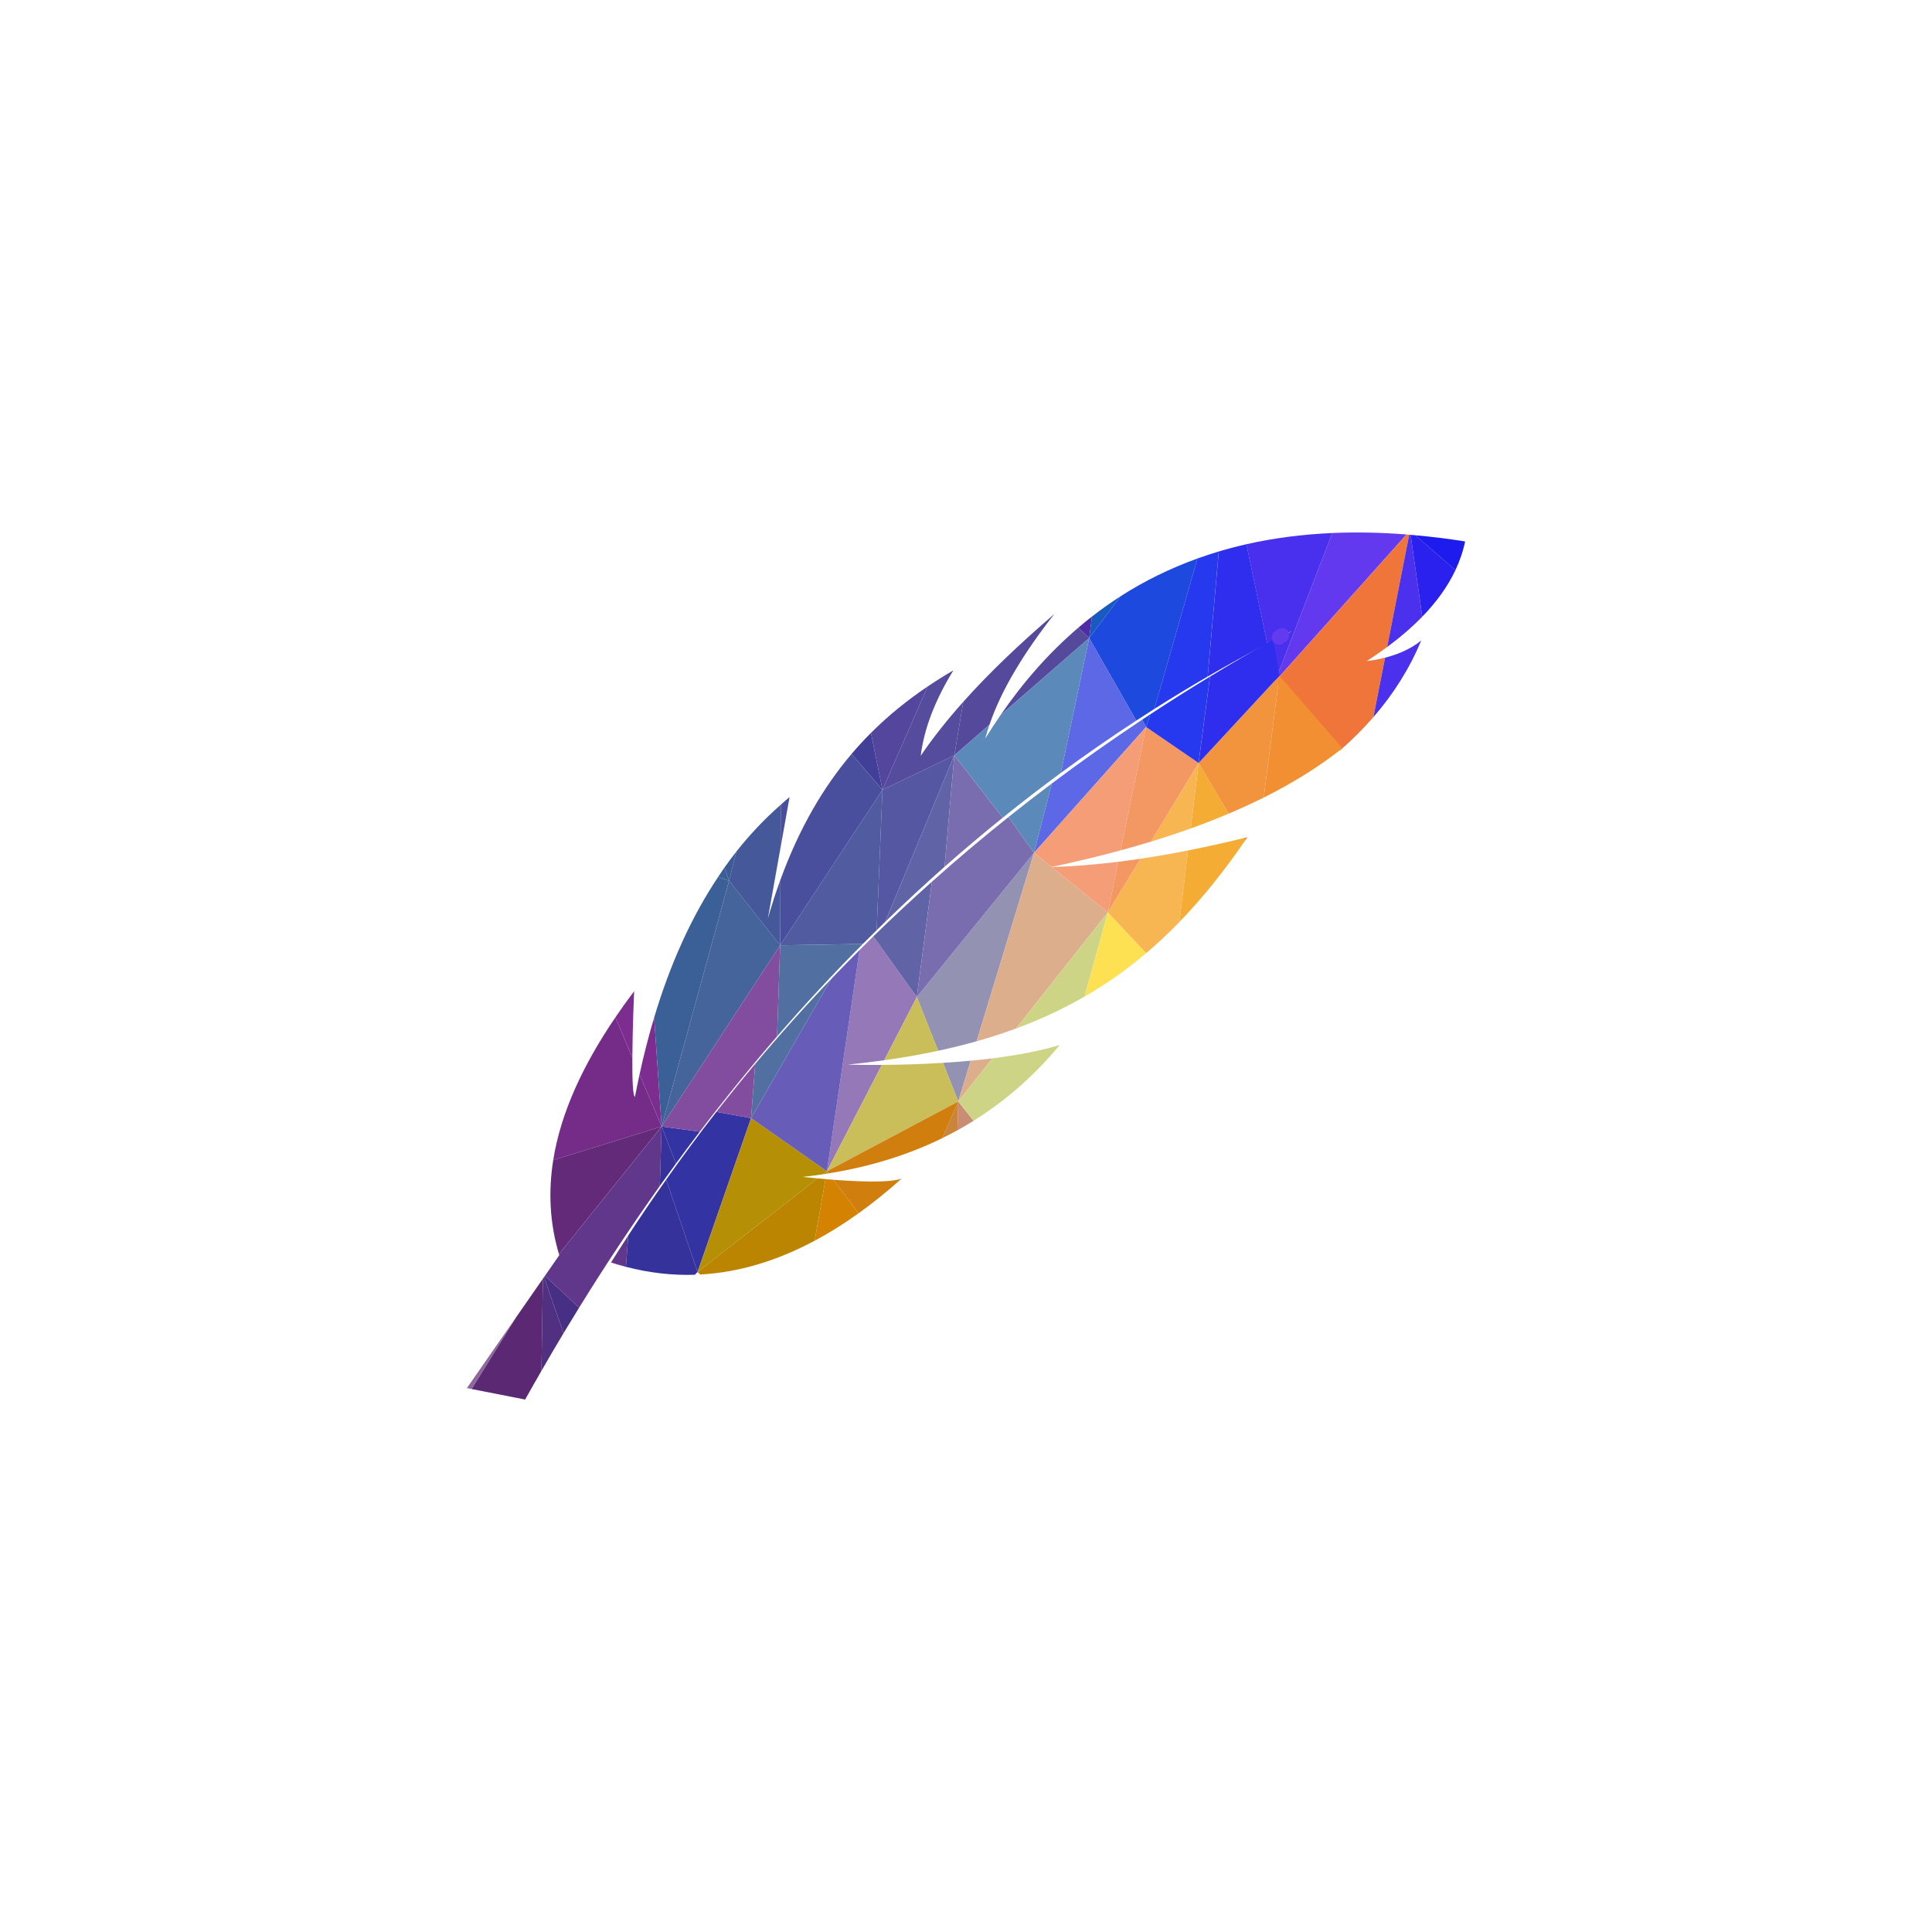
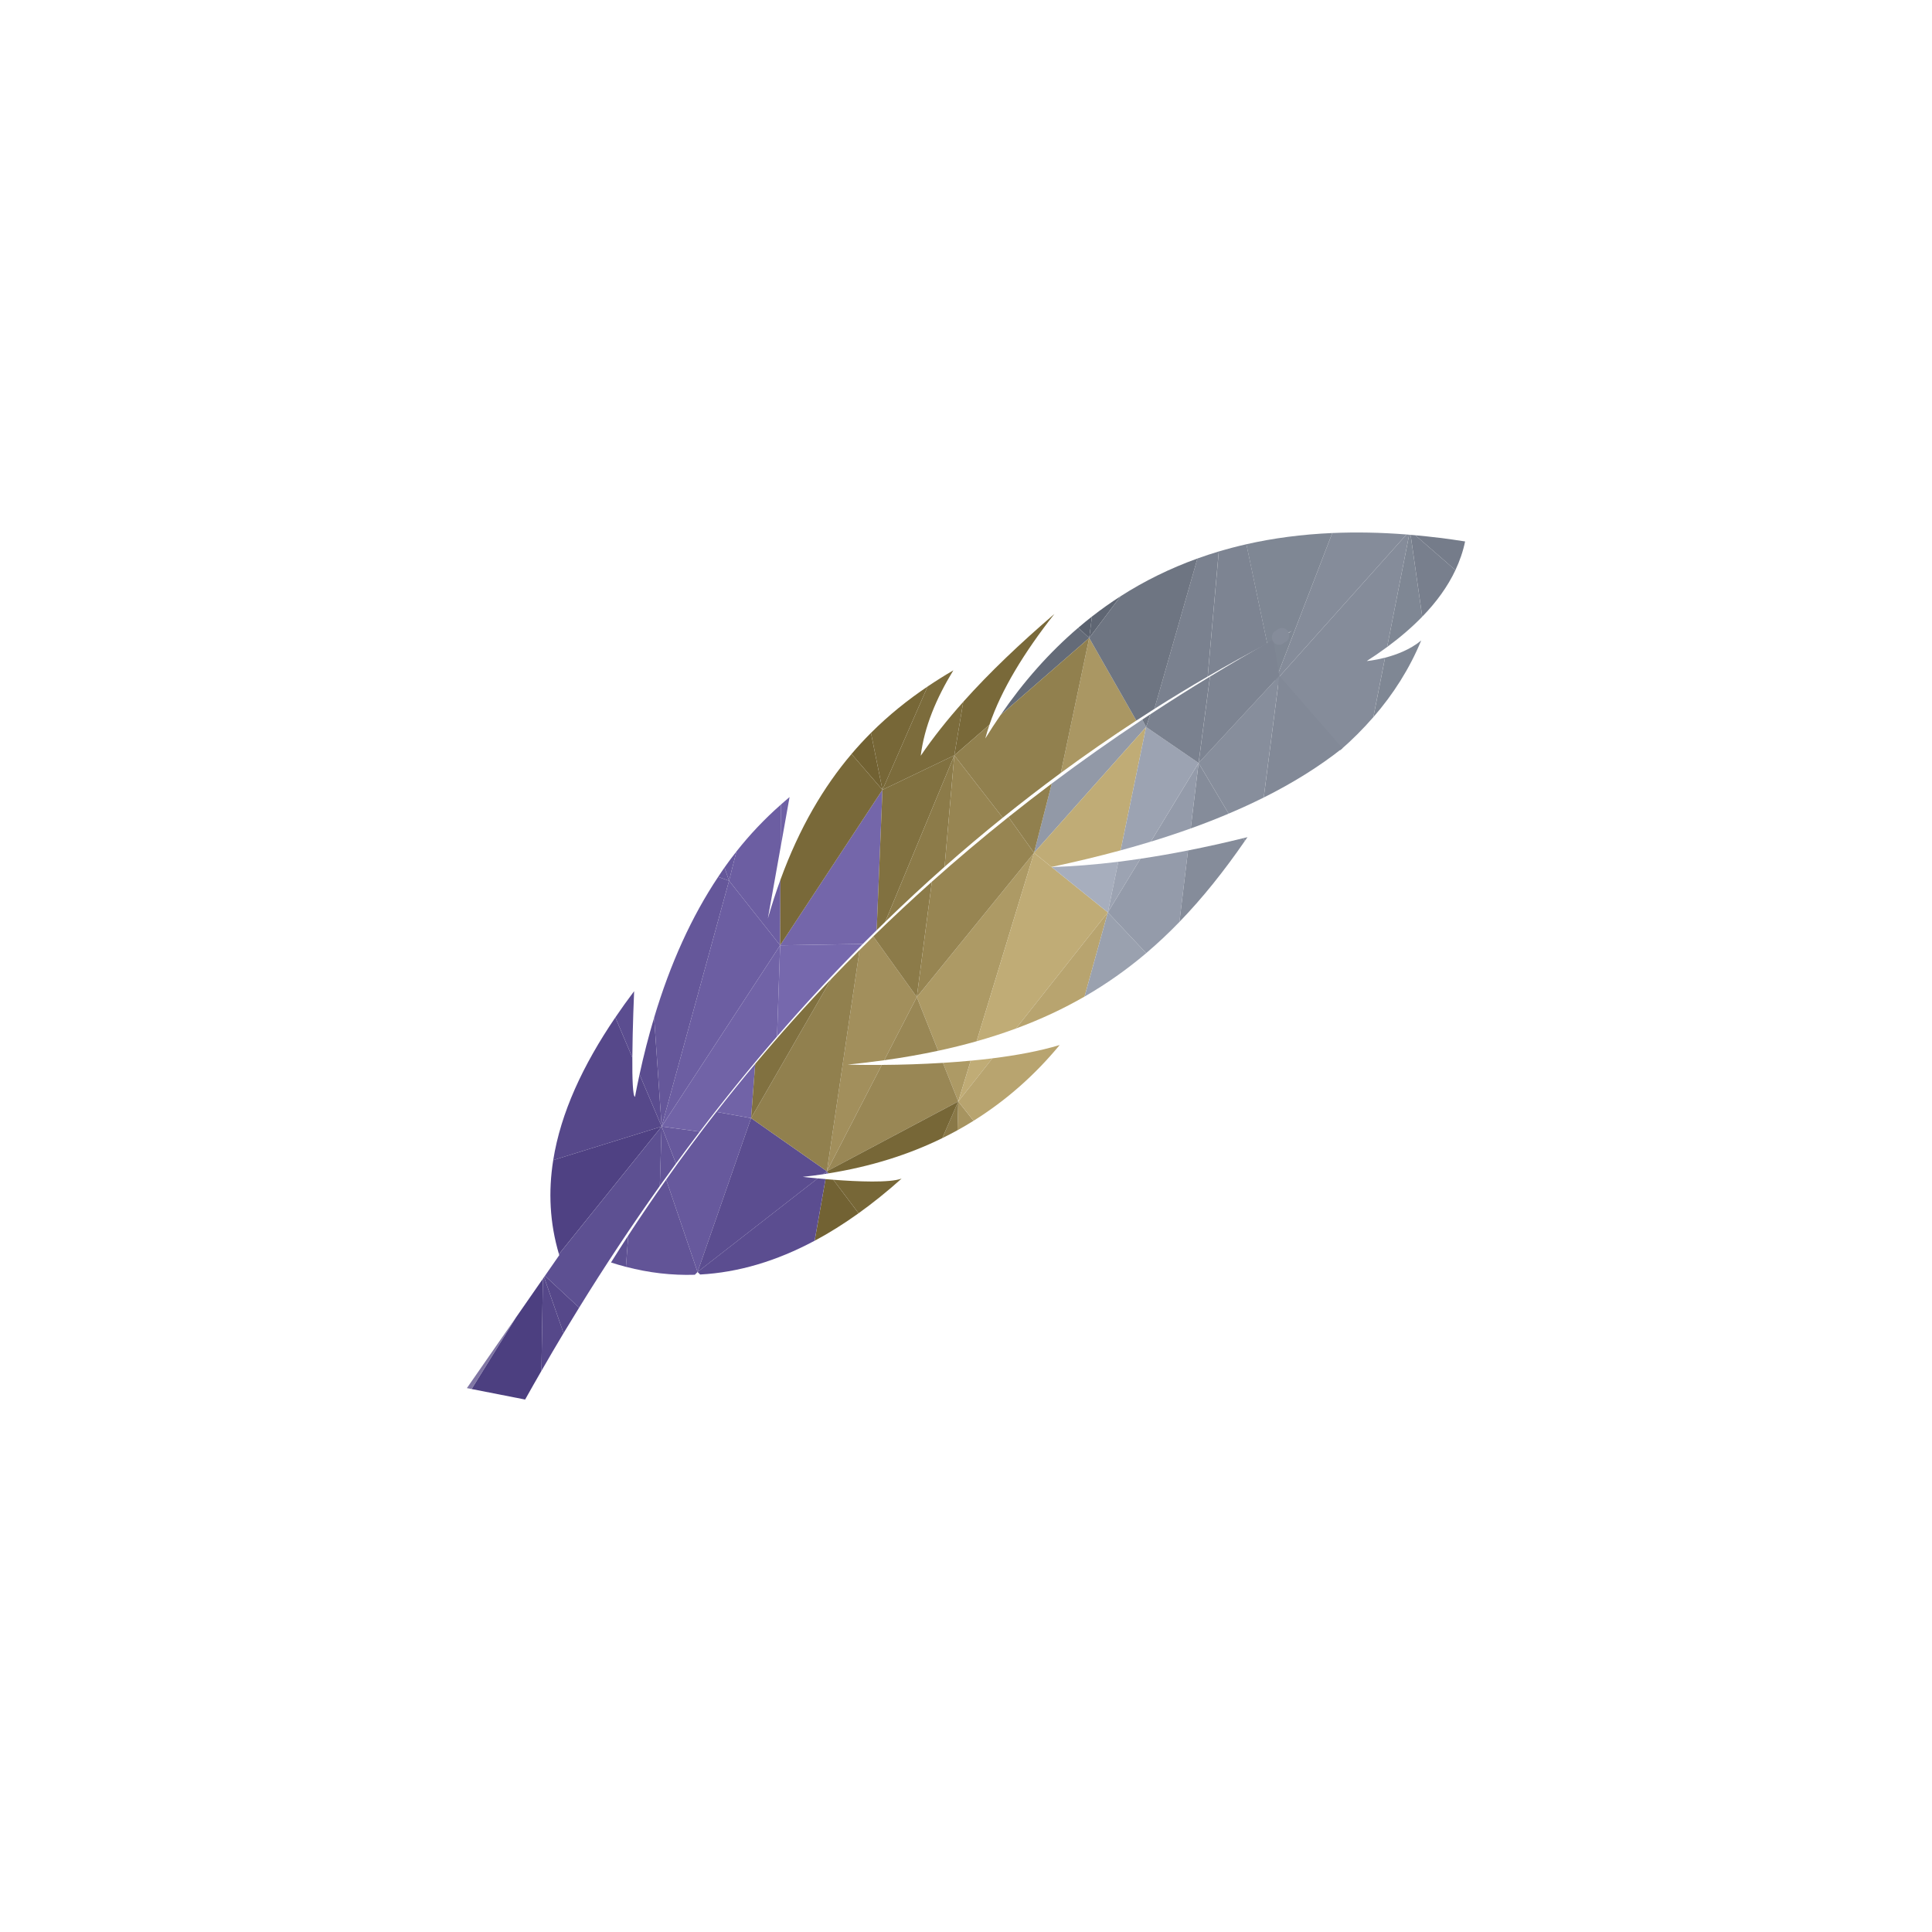
<svg xmlns="http://www.w3.org/2000/svg" width="1024" height="1024" viewBox="0 0 270.93 270.93">
  <defs>
    <clipPath id="a">
      <path d="M-800.65 122.71h1300v-800h-1300z" />
    </clipPath>
    <clipPath id="b">
      <path d="M-800.65 122.71h1300v-800h-1300z" />
    </clipPath>
    <clipPath id="c">
      <path d="M-805.62 158.72h1300v-800h-1300z" />
    </clipPath>
    <clipPath id="d">
      <path d="M-801.55 122.79h1300v-800h-1300z" />
    </clipPath>
    <clipPath id="e">
      <path d="M-802.03 122.83h1300v-800h-1300z" />
    </clipPath>
    <clipPath id="f">
      <path d="M-817.25 134.82h1300v-800h-1300z" />
    </clipPath>
    <clipPath id="g">
      <path d="M-736.84 128.48h1300v-800h-1300z" />
    </clipPath>
    <clipPath id="h">
      <path d="M-775.42 122.21h1300v-800h-1300z" />
    </clipPath>
    <clipPath id="i">
      <path d="M-729.6 130.87h1300v-800h-1300z" />
    </clipPath>
    <clipPath id="j">
      <path d="M-577.95 321h1300v-800h-1300z" />
    </clipPath>
    <clipPath id="k">
      <path d="M-745.71 226.85h1300v-800h-1300z" />
    </clipPath>
    <clipPath id="l">
      <path d="M-727.31 222.58h1300v-800h-1300z" />
    </clipPath>
    <clipPath id="m">
      <path d="M-746.62 225.54h1300v-800h-1300z" />
    </clipPath>
    <clipPath id="n">
      <path d="M-729.99 200.34h1300v-800h-1300z" />
    </clipPath>
    <clipPath id="o">
      <path d="M-752.12 212.08h1300v-800h-1300z" />
    </clipPath>
    <clipPath id="p">
      <path d="M-648.06 325.12h1300v-800h-1300z" />
    </clipPath>
    <clipPath id="q">
      <path d="M-757.42 170.72h1300v-800h-1300z" />
    </clipPath>
    <clipPath id="r">
      <path d="M-634.26 279.87h1300v-800h-1300z" />
    </clipPath>
    <clipPath id="s">
      <path d="M-652.56 301.49h1300v-800h-1300z" />
    </clipPath>
    <clipPath id="t">
      <path d="M-642.91 327.8h1300v-800h-1300z" />
    </clipPath>
    <clipPath id="u">
      <path d="M-659.93 300.69h1300v-800h-1300z" />
    </clipPath>
    <clipPath id="v">
      <path d="M-654.58 294.89h1300v-800h-1300z" />
    </clipPath>
    <clipPath id="w">
      <path d="M-667.95 290.56h1300v-800h-1300z" />
    </clipPath>
    <clipPath id="x">
      <path d="M-653.53 321.91h1300v-800h-1300z" />
    </clipPath>
    <clipPath id="y">
      <path d="M-691.25 279.7h1300v-800h-1300z" />
    </clipPath>
    <clipPath id="z">
      <path d="M-712.19 264.95h1300v-800h-1300z" />
    </clipPath>
    <clipPath id="A">
      <path d="M-713.75 227.07h1300v-800h-1300z" />
    </clipPath>
    <clipPath id="B">
      <path d="M-619.47 259.27h1300v-800h-1300z" />
    </clipPath>
    <clipPath id="C">
      <path d="M-623.18 301.34h1300v-800h-1300z" />
    </clipPath>
    <clipPath id="D">
      <path d="M-648.34 315.35h1300v-800h-1300z" />
    </clipPath>
    <clipPath id="E">
      <path d="M-603.57 339.89h1300v-800h-1300z" />
    </clipPath>
    <clipPath id="F">
      <path d="M-614.46 353.33h1300v-800h-1300z" />
    </clipPath>
    <clipPath id="G">
      <path d="M-629.08 341.55h1300v-800h-1300z" />
    </clipPath>
    <clipPath id="H">
      <path d="M-603.71 339.05h1300v-800h-1300z" />
    </clipPath>
    <clipPath id="I">
      <path d="M-602.4 340.08h1300v-800h-1300z" />
    </clipPath>
    <clipPath id="J">
      <path d="M-560.65 374.15h1300v-800h-1300z" />
    </clipPath>
    <clipPath id="K">
      <path d="M-577.95 321h1300v-800h-1300z" />
    </clipPath>
    <clipPath id="L">
      <path d="M-603.71 339.05h1300v-800h-1300z" />
    </clipPath>
    <clipPath id="M">
      <path d="M-530.36 370.04h1300v-800h-1300z" />
    </clipPath>
    <clipPath id="N">
      <path d="M-549.1 341.9h1300v-800h-1300z" />
    </clipPath>
    <clipPath id="O">
      <path d="M-579.36 302.58h1300v-800h-1300z" />
    </clipPath>
    <clipPath id="P">
      <path d="M-605.21 273.69h1300v-800h-1300z" />
    </clipPath>
    <clipPath id="Q">
      <path d="M-712.16 188.12h1300v-800h-1300z" />
    </clipPath>
    <clipPath id="R">
      <path d="M-674.08 230.88h1300v-800h-1300z" />
    </clipPath>
    <clipPath id="S">
      <path d="M-702.71 233.91h1300v-800h-1300z" />
    </clipPath>
    <clipPath id="T">
      <path d="M-713.6 183.79h1300v-800h-1300z" />
    </clipPath>
    <clipPath id="U">
      <path d="M-710.23 232.88h1300v-800h-1300z" />
    </clipPath>
    <clipPath id="V">
      <path d="M-712.16 188.12h1300v-800h-1300z" />
    </clipPath>
    <clipPath id="W">
      <path d="M-729.99 200.34h1300v-800h-1300z" />
    </clipPath>
    <clipPath id="X">
      <path d="M-639.38 240.69h1300v-800h-1300z" />
    </clipPath>
    <clipPath id="Y">
      <path d="M-674.08 230.88h1300v-800h-1300z" />
    </clipPath>
    <clipPath id="Z">
      <path d="M-680.11 207.32h1300v-800h-1300z" />
    </clipPath>
    <clipPath id="aa">
      <path d="M-693.76 150.59h1300v-800h-1300z" />
    </clipPath>
    <clipPath id="ab">
      <path d="M-552.43 336.44h1300v-800h-1300z" />
    </clipPath>
    <clipPath id="ac">
      <path d="M-498.09 388.71h1300v-800h-1300z" />
    </clipPath>
    <clipPath id="ad">
      <path d="M-507.22 375.57h1300v-800h-1300z" />
    </clipPath>
    <clipPath id="ae">
      <path d="M0 .06h1733.29V1066.7H0z" />
    </clipPath>
    <clipPath id="af">
      <path d="M0 24.03h16.684V-.308H0z" />
    </clipPath>
    <clipPath id="ag">
      <path d="M-540.05 306.16h1300v-800h-1300z" />
    </clipPath>
    <clipPath id="ah">
      <path d="M-510.73 335.28h1300v-800h-1300z" />
    </clipPath>
    <clipPath id="ai">
      <path d="M-703.46 143.71h1300v-800h-1300z" />
    </clipPath>
    <clipPath id="aj">
      <path d="M-637.92 174.36h1300v-800h-1300z" />
    </clipPath>
    <clipPath id="ak">
      <path d="M-545.01 286.84h1300v-800h-1300z" />
    </clipPath>
    <clipPath id="al">
      <path d="M-538.22 277.88h1300v-800h-1300z" />
    </clipPath>
    <clipPath id="am">
      <path d="M-568.91 235.85h1300v-800h-1300z" />
    </clipPath>
    <clipPath id="an">
      <path d="M-570.46 240.35h1300v-800h-1300z" />
    </clipPath>
    <clipPath id="ao">
      <path d="M-572.96 230.42h1300v-800h-1300z" />
    </clipPath>
    <clipPath id="ap">
      <path d="M-618.67 190.12h1300v-800h-1300z" />
    </clipPath>
    <clipPath id="aq">
      <path d="M-507.61 375.01h1300v-800h-1300z" />
    </clipPath>
    <clipPath id="ar">
      <path d="M-512.67 367.21h1300v-800h-1300z" />
    </clipPath>
    <clipPath id="as">
      <path d="M-546.94 344.03h1300v-800h-1300z" />
    </clipPath>
    <clipPath id="at">
      <path d="M-587.82 262.29h1300v-800h-1300z" />
    </clipPath>
    <clipPath id="au">
      <path d="M-547.56 323.85h1300v-800h-1300z" />
    </clipPath>
    <clipPath id="av">
      <path d="M-547.56 323.85h1300v-800h-1300z" />
    </clipPath>
    <clipPath id="aw">
      <path d="M-587.82 262.29h1300v-800h-1300z" />
    </clipPath>
    <clipPath id="ax">
      <path d="M-622.59 209.46h1300v-800h-1300z" />
    </clipPath>
    <clipPath id="ay">
      <path d="M-591.02 211.92h1300v-800h-1300z" />
    </clipPath>
    <clipPath id="az">
      <path d="M-586.77 293.25h1300v-800h-1300z" />
    </clipPath>
    <clipPath id="aA">
      <path d="M-683.19 203.71h1300v-800h-1300z" />
    </clipPath>
    <clipPath id="aB">
      <path d="M-703.46 143.71h1300v-800h-1300z" />
    </clipPath>
    <clipPath id="aC">
      <path d="M-622.59 209.46h1300v-800h-1300z" />
    </clipPath>
    <clipPath id="aD">
      <path d="M-623.51 254.32h1300v-800h-1300z" />
    </clipPath>
    <clipPath id="aE">
      <path d="M-647 197.74H653v-800H-647z" />
    </clipPath>
    <clipPath id="aF">
      <path d="M-643.69 235.6h1300v-800h-1300z" />
    </clipPath>
    <clipPath id="aG">
      <path d="M-658.94 187.36h1300v-800h-1300z" />
    </clipPath>
    <clipPath id="aH">
      <path d="M-689.11 154.39h1300v-800h-1300z" />
    </clipPath>
    <clipPath id="aI">
      <path d="M-662.69 184.09h1300v-800h-1300z" />
    </clipPath>
    <clipPath id="aJ">
      <path d="M-758.33 159.5h1300v-800h-1300z" />
    </clipPath>
    <clipPath id="aK">
      <path d="M-757.33 160.17h1300v-800h-1300z" />
    </clipPath>
  </defs>
-   <path fill="#6239ef" d="M0 0c-8.76.689-17.162.842-25.227.491l-19.406-50.386z" clip-path="url(#a)" transform="matrix(.41275 0 0 -.41275 197.24 74.951)" />
-   <path fill="#f0753a" d="m0 0-44.633-49.895 22.13-23.387a113 113 0 0 1 11.227 11.215l3.969 20.203c-3.555-.919-6.205-1.137-6.205-1.137a133 133 0 0 1 6.918 4.769L.9-.079C.601-.055.298-.023 0 0" clip-path="url(#b)" transform="matrix(.41275 0 0 -.41275 197.24 74.951)" />
-   <path fill="#4b30ee" d="M0 0c-3.755-3.128-8.525-4.88-12.283-5.851l-3.968-20.203C-9.44-18.209-3.954-9.566 0 0" clip-path="url(#c)" transform="matrix(.41275 0 0 -.41275 199.3 89.815)" />
-   <path fill="#4b30ee" d="m0 0-7.494-38.152c4.485 3.307 8.467 6.737 11.925 10.295L.477-.042z" clip-path="url(#d)" transform="matrix(.41275 0 0 -.41275 197.614 74.984)" />
-   <path fill="#2a21ee" d="m0 0 3.954-27.815c4.863 5.003 8.662 10.267 11.272 15.82L1.606-.142Q.801-.068 0 0" clip-path="url(#e)" transform="matrix(.41275 0 0 -.41275 197.813 75)" />
-   <path fill="#1d1bed" d="M0 0c1.483 3.156 2.605 6.4 3.294 9.75-5.782.917-11.408 1.6-16.914 2.103z" clip-path="url(#f)" transform="matrix(.41275 0 0 -.41275 204.096 79.952)" />
-   <path fill="#2f2dee" d="m0 0-3.764-42.488a550 550 0 0 0 20.243 11.183L9.388 2.453A144 144 0 0 1 0 0" clip-path="url(#g)" transform="matrix(.41275 0 0 -.41275 170.915 77.333)" />
-   <path fill="#4830ee" d="M0 0c-10.279-.447-20.001-1.729-29.189-3.81l7.091-33.758a558 558 0 0 0 8.452 4.367 739 739 0 0 1-8.3-5.093l2.54-12.092z" clip-path="url(#h)" transform="matrix(.41275 0 0 -.41275 186.827 74.748)" />
-   <path fill="#2739ee" d="m0 0-14.627-51.093A550 550 0 0 0 3.477-40.097L7.241 2.39A137 137 0 0 1 0 0" clip-path="url(#i)" transform="matrix(.41275 0 0 -.41275 167.92 78.32)" />
-   <path fill="#3333a4" d="m0 0-11.779 2.12a603 603 0 0 1-17.067-23.019l10.663-31.385z" clip-path="url(#j)" transform="matrix(.41275 0 0 -.41275 105.325 156.797)" />
-   <path fill="#f5ac35" d="m0 0-.565.952a412 412 0 0 0-18.736-4.165l-2.923-24.282C-14.373-19.388-7.07-10.24 0 0" clip-path="url(#k)" transform="matrix(.41275 0 0 -.41275 174.565 117.936)" />
-   <path fill="#f5ac35" d="M0 0a247 247 0 0 1 12.886 5.029L2.677 22.237z" clip-path="url(#l)" transform="matrix(.41275 0 0 -.41275 166.976 116.175)" />
-   <path fill="#f2933d" d="M0 0c-.497-.124-.977-.229-1.472-.351l.565-.953C-.605-.867-.301-.441 0 0" clip-path="url(#m)" transform="matrix(.41275 0 0 -.41275 174.94 117.398)" />
-   <path fill="#f2933d" d="m0 0 10.209-17.209a208 208 0 0 1 11.926 5.478l5.3 41.356z" clip-path="url(#n)" transform="matrix(.41275 0 0 -.41275 168.08 106.996)" />
-   <path fill="#f28f32" d="M0 0c9.883 4.943 18.842 10.497 26.733 16.757L5.3 41.355z" clip-path="url(#o)" transform="matrix(.41275 0 0 -.41275 177.221 111.838)" />
-   <path fill="#c98c74" d="M0 0a118 118 0 0 1 5.469 3.213L.276 9.773z" clip-path="url(#p)" transform="matrix(.41275 0 0 -.41275 134.266 158.498)" />
-   <path fill="#2f2dee" d="m0 0-2.058 12.321A709 709 0 0 1-23.567-.27l-3.868-29.355z" clip-path="url(#q)" transform="matrix(.41275 0 0 -.41275 179.41 94.769)" />
-   <path fill="#9492b2" d="m0 0 7.244-18.253c4.524.968 8.872 2.05 13.073 3.235l19.505 64.01z" clip-path="url(#r)" transform="matrix(.41275 0 0 -.41275 128.568 139.82)" />
-   <path fill="#9492b2" d="M0 0c-3.192-.3-6.354-.542-9.431-.733l5.209-13.124z" clip-path="url(#s)" transform="matrix(.41275 0 0 -.41275 136.123 148.744)" />
-   <path fill="#c9853c" d="M0 0q2.624 1.285 5.152 2.68l.276 9.773z" clip-path="url(#t)" transform="matrix(.41275 0 0 -.41275 132.139 159.604)" />
-   <path fill="#ddae8c" d="M0 0a244 244 0 0 0-7.371-.799l-4.222-13.857z" clip-path="url(#u)" transform="matrix(.41275 0 0 -.41275 139.165 148.415)" />
-   <path fill="#ddae8c" d="M0 0a180 180 0 0 1 13.376 4.33l31.205 39.451-19.087 15.398c-.093-.003-.189-.011-.282-.013q.117.025.235.051l-5.942 4.793z" clip-path="url(#v)" transform="matrix(.41275 0 0 -.41275 136.953 146.018)" />
-   <path fill="#ced486" d="M0 0c8.376 3.09 16.099 6.701 23.294 10.852l7.911 28.599z" clip-path="url(#w)" transform="matrix(.41275 0 0 -.41275 142.475 144.23)" />
-   <path fill="#ced486" d="M0 0c11.167 6.97 20.88 15.6 29.266 25.744-6.814-2.07-14.772-3.517-22.865-4.527L-5.192 6.561z" clip-path="url(#x)" transform="matrix(.41275 0 0 -.41275 136.523 157.172)" />
-   <path fill="#fde152" d="M0 0a142 142 0 0 1 20.947 14.756L7.911 28.599z" clip-path="url(#y)" transform="matrix(.41275 0 0 -.41275 152.09 139.752)" />
-   <path fill="#f7b651" d="M0 0a158 158 0 0 1 11.295 10.605l2.923 24.281a345 345 0 0 0-16.184-2.818l-11.07-18.225z" clip-path="url(#z)" transform="matrix(.41275 0 0 -.41275 160.735 133.66)" />
-   <path fill="#f7b651" d="M0 0a296 296 0 0 1 13.557 4.49l2.677 22.237z" clip-path="url(#A)" transform="matrix(.41275 0 0 -.41275 161.38 118.028)" />
-   <path fill="#9578b8" d="M0 0c-1.565-1.53-3.113-3.083-4.663-4.633l-11.094-75.153L2.887-43.661c-7.075-.048-11.634.108-11.634.108q6.414.639 12.454 1.482l11.08 21.469z" clip-path="url(#B)" transform="matrix(.41275 0 0 -.41275 122.464 131.316)" />
-   <path fill="#cabe5a" d="M0 0c6.408.894 12.5 1.97 18.324 3.216L11.08 21.469z" clip-path="url(#C)" transform="matrix(.41275 0 0 -.41275 123.994 148.681)" />
-   <path fill="#cabe5a" d="m0 0-5.208 13.124a381 381 0 0 0-20.774-.701l-18.644-36.125z" clip-path="url(#D)" transform="matrix(.41275 0 0 -.41275 134.38 154.464)" />
-   <path fill="#d38301" d="M0 0c.232.036.455.081.686.118L.147.834z" clip-path="url(#E)" transform="matrix(.41275 0 0 -.41275 115.9 164.592)" />
-   <path fill="#d38301" d="m0 0-8.576 11.39c-.917.071-1.804.143-2.645.216l-3.698-20.945Q-7.464-5.353 0 0" clip-path="url(#F)" transform="matrix(.41275 0 0 -.41275 120.398 170.141)" />
-   <path fill="#d07e0e" d="M0 0c-4.08-1.484-14.923-1.023-23.196-.388l8.575-11.39C-9.75-8.284-4.876-4.365 0 0" clip-path="url(#G)" transform="matrix(.41275 0 0 -.41275 126.433 165.28)" />
-   <path fill="#d07e0e" d="m0 0 .539-.716c14.367 2.298 27.199 6.348 38.658 11.965l5.429 12.453z" clip-path="url(#H)" transform="matrix(.41275 0 0 -.41275 115.961 164.248)" />
-   <path fill="#bc8501" d="M0 0c.394.058.777.13 1.169.191l.147.834z" clip-path="url(#I)" transform="matrix(.41275 0 0 -.41275 115.417 164.67)" />
-   <path fill="#bc8501" d="M0 0c12.946.697 25.911 4.533 38.895 11.477l3.698 20.945c-.947.081-1.835.162-2.652.239L-.886.861z" clip-path="url(#J)" transform="matrix(.41275 0 0 -.41275 98.185 178.728)" />
-   <path fill="#b59006" d="m0 0-18.183-52.284 40.827 31.801c-3.069.29-5.093.527-5.093.527 2.34.249 4.638.546 6.901.881l1.316 1.025z" clip-path="url(#K)" transform="matrix(.41275 0 0 -.41275 105.325 156.797)" />
-   <path fill="#675cb7" d="m0 0 11.094 75.154a596 596 0 0 1-9.601-9.796L-25.768 18.05z" clip-path="url(#L)" transform="matrix(.41275 0 0 -.41275 115.961 164.248)" />
-   <path fill="#61378b" d="M0 0a90 90 0 0 1 5.075-1.478l.783 10.645A617 617 0 0 1 0 0" clip-path="url(#M)" transform="matrix(.41275 0 0 -.41275 85.683 177.043)" />
-   <path fill="#36329b" d="M0 0a611 611 0 0 1-12.883-18.976l-.784-10.645q11.692-3.064 23.405-2.698l.925.934z" clip-path="url(#N)" transform="matrix(.41275 0 0 -.41275 93.419 165.424)" />
-   <path fill="#824c9f" d="M0 0a598 598 0 0 1-13.19-16.306l11.779-2.12z" clip-path="url(#O)" transform="matrix(.41275 0 0 -.41275 105.907 149.192)" />
-   <path fill="#526fa1" d="M0 0a594 594 0 0 1-25.85-28.882l-1.411-18.426z" clip-path="url(#P)" transform="matrix(.41275 0 0 -.41275 116.577 137.271)" />
-   <path fill="#5d68e6" d="m0 0-1.301 2.513a652 652 0 0 1-30.746-21.71l-6.029-23.558z" clip-path="url(#Q)" transform="matrix(.41275 0 0 -.41275 160.72 101.95)" />
-   <path fill="#f49d77" d="m0 0 5.942-4.794c8.087 1.712 15.922 3.59 23.485 5.647l8.649 41.902z" clip-path="url(#R)" transform="matrix(.41275 0 0 -.41275 145.004 119.597)" />
-   <path fill="#f49d77" d="M0 0q-11.828-1.452-22.636-1.798l19.087-15.397z" clip-path="url(#S)" transform="matrix(.41275 0 0 -.41275 156.82 120.85)" />
-   <path fill="#1e49de" d="M0 0a653 653 0 0 1-2.747-1.819l1.3-2.513z" clip-path="url(#T)" transform="matrix(.41275 0 0 -.41275 161.317 100.162)" />
-   <path fill="#f39863" d="M0 0a304 304 0 0 0-7.521-1.03l-3.549-17.195z" clip-path="url(#U)" transform="matrix(.41275 0 0 -.41275 159.924 120.424)" />
-   <path fill="#f39863" d="m0 0-8.648-41.902c3.474.944 6.892 1.927 10.246 2.951l16.234 26.727z" clip-path="url(#V)" transform="matrix(.41275 0 0 -.41275 160.72 101.95)" />
-   <path fill="#2739ee" d="m0 0 3.868 29.355a682 682 0 0 1-20.253-12.799l-1.447-4.332z" clip-path="url(#W)" transform="matrix(.41275 0 0 -.41275 168.08 106.996)" />
-   <path fill="#6064a7" d="M0 0a604 604 0 0 1-19.908-18.576l14.787-20.602z" clip-path="url(#X)" transform="matrix(.41275 0 0 -.41275 130.68 123.648)" />
-   <path fill="#796db0" d="m0 0-8.67 12.169A616 616 0 0 1-34.701-9.814l-5.121-39.178z" clip-path="url(#Y)" transform="matrix(.41275 0 0 -.41275 145.004 119.597)" />
-   <path fill="#5b89ba" d="M0 0a630 630 0 0 1-14.698-11.389l8.67-12.169z" clip-path="url(#Z)" transform="matrix(.41275 0 0 -.41275 147.493 109.874)" />
-   <path fill="#4f2ca3" d="M0 0a134 134 0 0 1-4.65-3.802l3.718-3.481z" clip-path="url(#aa)" transform="matrix(.41275 0 0 -.41275 153.126 86.46)" />
-   <path fill="#3333a4" d="M0 0a695 695 0 0 0 8.09 10.837l-12.954 1.755z" clip-path="url(#ab)" transform="matrix(.41275 0 0 -.41275 94.792 163.168)" />
-   <path fill="#5b2973" d="m0 0-15.094-24.338L3.09-27.91c1.83 3.279 3.68 6.519 5.537 9.747l.496 31.3z" clip-path="url(#ac)" transform="matrix(.41275 0 0 -.41275 72.366 184.742)" />
-   <path fill="#512f81" d="m0 0-.496-31.301c2.484 4.317 4.986 8.6 7.52 12.823L.391.564z" clip-path="url(#ad)" transform="matrix(.41275 0 0 -.41275 76.13 179.324)" />
+   <path fill="#858c9a" d="M0 0c-8.76.689-17.162.842-25.227.491l-19.406-50.386z" clip-path="url(#a)" transform="matrix(.41275 0 0 -.41275 197.24 74.951)" />
+   <path fill="#858c9a" d="m0 0-44.633-49.895 22.13-23.387a113 113 0 0 1 11.227 11.215l3.969 20.203c-3.555-.919-6.205-1.137-6.205-1.137a133 133 0 0 1 6.918 4.769L.9-.079C.601-.055.298-.023 0 0" clip-path="url(#b)" transform="matrix(.41275 0 0 -.41275 197.24 74.951)" />
+   <path fill="#7f8794" d="M0 0c-3.755-3.128-8.525-4.88-12.283-5.851l-3.968-20.203C-9.44-18.209-3.954-9.566 0 0" clip-path="url(#c)" transform="matrix(.41275 0 0 -.41275 199.3 89.815)" />
+   <path fill="#7f8794" d="m0 0-7.494-38.152c4.485 3.307 8.467 6.737 11.925 10.295L.477-.042z" clip-path="url(#d)" transform="matrix(.41275 0 0 -.41275 197.614 74.984)" />
+   <path fill="#787f8d" d="m0 0 3.954-27.815c4.863 5.003 8.662 10.267 11.272 15.82L1.606-.142Q.801-.068 0 0" clip-path="url(#e)" transform="matrix(.41275 0 0 -.41275 197.813 75)" />
+   <path fill="#757c8a" d="M0 0c1.483 3.156 2.605 6.4 3.294 9.75-5.782.917-11.408 1.6-16.914 2.103z" clip-path="url(#f)" transform="matrix(.41275 0 0 -.41275 204.096 79.952)" />
+   <path fill="#7d8492" d="m0 0-3.764-42.488a550 550 0 0 0 20.243 11.183L9.388 2.453A144 144 0 0 1 0 0" clip-path="url(#g)" transform="matrix(.41275 0 0 -.41275 170.915 77.333)" />
+   <path fill="#7f8794" d="M0 0c-10.279-.447-20.001-1.729-29.189-3.81l7.091-33.758a558 558 0 0 0 8.452 4.367 739 739 0 0 1-8.3-5.093l2.54-12.092z" clip-path="url(#h)" transform="matrix(.41275 0 0 -.41275 186.827 74.748)" />
+   <path fill="#7a818f" d="m0 0-14.627-51.093A550 550 0 0 0 3.477-40.097L7.241 2.39A137 137 0 0 1 0 0" clip-path="url(#i)" transform="matrix(.41275 0 0 -.41275 167.92 78.32)" />
+   <path fill="#67599d" d="m0 0-11.779 2.12a603 603 0 0 1-17.067-23.019l10.663-31.385z" clip-path="url(#j)" transform="matrix(.41275 0 0 -.41275 105.325 156.797)" />
+   <path fill="#858c9a" d="m0 0-.565.952a412 412 0 0 0-18.736-4.165l-2.923-24.282C-14.373-19.388-7.07-10.24 0 0" clip-path="url(#k)" transform="matrix(.41275 0 0 -.41275 174.565 117.936)" />
+   <path fill="#858c9a" d="M0 0a247 247 0 0 1 12.886 5.029L2.677 22.237z" clip-path="url(#l)" transform="matrix(.41275 0 0 -.41275 166.976 116.175)" />
+   <path fill="#878e9c" d="M0 0c-.497-.124-.977-.229-1.472-.351l.565-.953C-.605-.867-.301-.441 0 0" clip-path="url(#m)" transform="matrix(.41275 0 0 -.41275 174.94 117.398)" />
+   <path fill="#878e9c" d="m0 0 10.209-17.209a208 208 0 0 1 11.926 5.478l5.3 41.356z" clip-path="url(#n)" transform="matrix(.41275 0 0 -.41275 168.08 106.996)" />
+   <path fill="#828997" d="M0 0c9.883 4.943 18.842 10.497 26.733 16.757L5.3 41.355z" clip-path="url(#o)" transform="matrix(.41275 0 0 -.41275 177.221 111.838)" />
+   <path fill="#a79460" d="M0 0a118 118 0 0 1 5.469 3.213L.276 9.773z" clip-path="url(#p)" transform="matrix(.41275 0 0 -.41275 134.266 158.498)" />
+   <path fill="#7d8492" d="m0 0-2.058 12.321A709 709 0 0 1-23.567-.27l-3.868-29.355z" clip-path="url(#q)" transform="matrix(.41275 0 0 -.41275 179.41 94.769)" />
+   <path fill="#ad9a65" d="m0 0 7.244-18.253c4.524.968 8.872 2.05 13.073 3.235l19.505 64.01z" clip-path="url(#r)" transform="matrix(.41275 0 0 -.41275 128.568 139.82)" />
+   <path fill="#ad9a65" d="M0 0c-3.192-.3-6.354-.542-9.431-.733l5.209-13.124z" clip-path="url(#s)" transform="matrix(.41275 0 0 -.41275 136.123 148.744)" />
+   <path fill="#897847" d="M0 0q2.624 1.285 5.152 2.68l.276 9.773z" clip-path="url(#t)" transform="matrix(.41275 0 0 -.41275 132.139 159.604)" />
+   <path fill="#c0ac76" d="M0 0a244 244 0 0 0-7.371-.799l-4.222-13.857z" clip-path="url(#u)" transform="matrix(.41275 0 0 -.41275 139.165 148.415)" />
+   <path fill="#c0ac76" d="M0 0a180 180 0 0 1 13.376 4.33l31.205 39.451-19.087 15.398c-.093-.003-.189-.011-.282-.013q.117.025.235.051l-5.942 4.793z" clip-path="url(#v)" transform="matrix(.41275 0 0 -.41275 136.953 146.018)" />
+   <path fill="#b8a46f" d="M0 0c8.376 3.09 16.099 6.701 23.294 10.852l7.911 28.599z" clip-path="url(#w)" transform="matrix(.41275 0 0 -.41275 142.475 144.23)" />
+   <path fill="#b8a46f" d="M0 0c11.167 6.97 20.88 15.6 29.266 25.744-6.814-2.07-14.772-3.517-22.865-4.527L-5.192 6.561z" clip-path="url(#x)" transform="matrix(.41275 0 0 -.41275 136.523 157.172)" />
+   <path fill="#9aa1af" d="M0 0a142 142 0 0 1 20.947 14.756L7.911 28.599z" clip-path="url(#y)" transform="matrix(.41275 0 0 -.41275 152.09 139.752)" />
+   <path fill="#949baa" d="M0 0a158 158 0 0 1 11.295 10.605l2.923 24.281a345 345 0 0 0-16.184-2.818l-11.07-18.225z" clip-path="url(#z)" transform="matrix(.41275 0 0 -.41275 160.735 133.66)" />
+   <path fill="#949baa" d="M0 0a296 296 0 0 1 13.557 4.49l2.677 22.237z" clip-path="url(#A)" transform="matrix(.41275 0 0 -.41275 161.38 118.028)" />
+   <path fill="#a28f5c" d="M0 0c-1.565-1.53-3.113-3.083-4.663-4.633l-11.094-75.153L2.887-43.661c-7.075-.048-11.634.108-11.634.108q6.414.639 12.454 1.482l11.08 21.469z" clip-path="url(#B)" transform="matrix(.41275 0 0 -.41275 122.464 131.316)" />
+   <path fill="#998755" d="M0 0c6.408.894 12.5 1.97 18.324 3.216L11.08 21.469z" clip-path="url(#C)" transform="matrix(.41275 0 0 -.41275 123.994 148.681)" />
+   <path fill="#998755" d="m0 0-5.208 13.124a381 381 0 0 0-20.774-.701l-18.644-36.125z" clip-path="url(#D)" transform="matrix(.41275 0 0 -.41275 134.38 154.464)" />
+   <path fill="#67599d" d="M0 0c.232.036.455.081.686.118L.147.834z" clip-path="url(#E)" transform="matrix(.41275 0 0 -.41275 115.9 164.592)" />
+   <path fill="#726233" d="m0 0-8.576 11.39c-.917.071-1.804.143-2.645.216l-3.698-20.945Q-7.464-5.353 0 0" clip-path="url(#F)" transform="matrix(.41275 0 0 -.41275 120.398 170.141)" />
+   <path fill="#776737" d="M0 0c-4.08-1.484-14.923-1.023-23.196-.388l8.575-11.39C-9.75-8.284-4.876-4.365 0 0" clip-path="url(#G)" transform="matrix(.41275 0 0 -.41275 126.433 165.28)" />
+   <path fill="#776737" d="m0 0 .539-.716c14.367 2.298 27.199 6.348 38.658 11.965l5.429 12.453z" clip-path="url(#H)" transform="matrix(.41275 0 0 -.41275 115.961 164.248)" />
+   <path fill="#5b4d90" d="M0 0c.394.058.777.13 1.169.191l.147.834z" clip-path="url(#I)" transform="matrix(.41275 0 0 -.41275 115.417 164.67)" />
+   <path fill="#5b4d90" d="M0 0c12.946.697 25.911 4.533 38.895 11.477l3.698 20.945c-.947.081-1.835.162-2.652.239L-.886.861z" clip-path="url(#J)" transform="matrix(.41275 0 0 -.41275 98.185 178.728)" />
+   <path fill="#5b4d90" d="m0 0-18.183-52.284 40.827 31.801c-3.069.29-5.093.527-5.093.527 2.34.249 4.638.546 6.901.881l1.316 1.025z" clip-path="url(#K)" transform="matrix(.41275 0 0 -.41275 105.325 156.797)" />
+   <path fill="#91804e" d="m0 0 11.094 75.154a596 596 0 0 1-9.601-9.796L-25.768 18.05z" clip-path="url(#L)" transform="matrix(.41275 0 0 -.41275 115.961 164.248)" />
+   <path fill="#5d5092" d="M0 0a90 90 0 0 1 5.075-1.478l.783 10.645A617 617 0 0 1 0 0" clip-path="url(#M)" transform="matrix(.41275 0 0 -.41275 85.683 177.043)" />
+   <path fill="#625497" d="M0 0a611 611 0 0 1-12.883-18.976l-.784-10.645q11.692-3.064 23.405-2.698l.925.934z" clip-path="url(#N)" transform="matrix(.41275 0 0 -.41275 93.419 165.424)" />
+   <path fill="#7163a7" d="M0 0a598 598 0 0 1-13.19-16.306l11.779-2.12z" clip-path="url(#O)" transform="matrix(.41275 0 0 -.41275 105.907 149.192)" />
+   <path fill="#817140" d="M0 0a594 594 0 0 1-25.85-28.882l-1.411-18.426z" clip-path="url(#P)" transform="matrix(.41275 0 0 -.41275 116.577 137.271)" />
+   <path fill="#9299a7" d="m0 0-1.301 2.513a652 652 0 0 1-30.746-21.71l-6.029-23.558z" clip-path="url(#Q)" transform="matrix(.41275 0 0 -.41275 160.72 101.95)" />
+   <path fill="#c0ac76" d="m0 0 5.942-4.794c8.087 1.712 15.922 3.59 23.485 5.647l8.649 41.902z" clip-path="url(#R)" transform="matrix(.41275 0 0 -.41275 145.004 119.597)" />
+   <path fill="#a7aebd" d="M0 0q-11.828-1.452-22.636-1.798l19.087-15.397z" clip-path="url(#S)" transform="matrix(.41275 0 0 -.41275 156.82 120.85)" />
+   <path fill="#6e7582" d="M0 0a653 653 0 0 1-2.747-1.819l1.3-2.513z" clip-path="url(#T)" transform="matrix(.41275 0 0 -.41275 161.317 100.162)" />
+   <path fill="#9ca3b2" d="M0 0a304 304 0 0 0-7.521-1.03l-3.549-17.195z" clip-path="url(#U)" transform="matrix(.41275 0 0 -.41275 159.924 120.424)" />
+   <path fill="#9ca3b2" d="m0 0-8.648-41.902c3.474.944 6.892 1.927 10.246 2.951l16.234 26.727z" clip-path="url(#V)" transform="matrix(.41275 0 0 -.41275 160.72 101.95)" />
+   <path fill="#7a818f" d="m0 0 3.868 29.355a682 682 0 0 1-20.253-12.799l-1.447-4.332z" clip-path="url(#W)" transform="matrix(.41275 0 0 -.41275 168.08 106.996)" />
+   <path fill="#8c7b49" d="M0 0a604 604 0 0 1-19.908-18.576l14.787-20.602z" clip-path="url(#X)" transform="matrix(.41275 0 0 -.41275 130.68 123.648)" />
+   <path fill="#978552" d="m0 0-8.67 12.169A616 616 0 0 1-34.701-9.814l-5.121-39.178z" clip-path="url(#Y)" transform="matrix(.41275 0 0 -.41275 145.004 119.597)" />
+   <path fill="#91804e" d="M0 0a630 630 0 0 1-14.698-11.389l8.67-12.169z" clip-path="url(#Z)" transform="matrix(.41275 0 0 -.41275 147.493 109.874)" />
+   <path fill="#5a616e" d="M0 0a134 134 0 0 1-4.65-3.802l3.718-3.481z" clip-path="url(#aa)" transform="matrix(.41275 0 0 -.41275 153.126 86.46)" />
+   <path fill="#67599d" d="M0 0a695 695 0 0 0 8.09 10.837l-12.954 1.755z" clip-path="url(#ab)" transform="matrix(.41275 0 0 -.41275 94.792 163.168)" />
+   <path fill="#4c3f80" d="m0 0-15.094-24.338L3.09-27.91c1.83 3.279 3.68 6.519 5.537 9.747l.496 31.3z" clip-path="url(#ac)" transform="matrix(.41275 0 0 -.41275 72.366 184.742)" />
+   <path fill="#56488a" d="m0 0-.496-31.301c2.484 4.317 4.986 8.6 7.52 12.823L.391.564z" clip-path="url(#ad)" transform="matrix(.41275 0 0 -.41275 76.13 179.324)" />
  <g clip-path="url(#ae)" opacity=".7" transform="translate(-133.227 24.304)scale(.30956)">
-     <path fill="#5c2772" d="m0 0 1.59-.312 15.094 24.338z" clip-path="url(#af)" transform="matrix(1.3333 0 0 -1.3333 641.88 550.31)" />
+     <path fill="#4a3c7e" d="m0 0 1.59-.312 15.094 24.338z" clip-path="url(#af)" transform="matrix(1.3333 0 0 -1.3333 641.88 550.31)" />
  </g>
-   <path fill="#742c88" d="M0 0a289 289 0 0 1-1.554-7.613c-.754.239-.938 6.3-.892 13.374l-5.778 13.608C-19.247 3.137-26.775-13.034-29.328-29.116L7.51-17.687z" clip-path="url(#ag)" transform="matrix(.41275 0 0 -.41275 89.685 150.671)" />
-   <path fill="#642a7a" d="M0 0c-1.696-10.686-1.197-21.333 1.947-31.933l34.891 43.362z" clip-path="url(#ah)" transform="matrix(.41275 0 0 -.41275 77.58 162.688)" />
-   <path fill="#195ac1" d="M0 0a130 130 0 0 1-9.699-6.881l-.932-7.283z" clip-path="url(#ai)" transform="matrix(.41275 0 0 -.41275 157.13 83.62)" />
-   <path fill="#54459d" d="M0 0c-6.734-4.542-13.192-9.701-19.247-15.759l3.912-19.34z" clip-path="url(#aj)" transform="matrix(.41275 0 0 -.41275 130.08 96.272)" />
-   <path fill="#7d2d90" d="M0 0a257 257 0 0 1-4.959-19.319l7.51-17.686z" clip-path="url(#ak)" transform="matrix(.41275 0 0 -.41275 91.732 142.698)" />
-   <path fill="#7d2d90" d="M0 0a222 222 0 0 1-6.386-8.915l5.778-13.608C-.543-12.317 0 0 0 0" clip-path="url(#al)" transform="matrix(.41275 0 0 -.41275 88.926 138.997)" />
-   <path fill="#3a5f96" d="M0 0c-.735-1.038-1.438-2.122-2.152-3.191l3.704-1.312z" clip-path="url(#am)" transform="matrix(.41275 0 0 -.41275 101.596 121.652)" />
-   <path fill="#3b6097" d="m0 0-3.704 1.312c-8.969-13.44-16.228-29.358-21.747-47.799l2.551-37.006z" clip-path="url(#an)" transform="matrix(.41275 0 0 -.41275 102.237 123.51)" />
-   <path fill="#3d5a98" d="M0 0a131 131 0 0 1-4.052-5.427L-2.5-9.929z" clip-path="url(#ao)" transform="matrix(.41275 0 0 -.41275 103.269 119.411)" />
-   <path fill="#423f98" d="M0 0a119 119 0 0 1-6.599-7.162L3.913-19.34z" clip-path="url(#ap)" transform="matrix(.41275 0 0 -.41275 122.135 102.776)" />
-   <path fill="#462f85" d="m0 0 6.632-19.042a797 797 0 0 0 5.29 8.664L.3.431z" clip-path="url(#aq)" transform="matrix(.41275 0 0 -.41275 76.293 179.09)" />
-   <path fill="#61378b" d="M0 0c.036-.12.065-.24.101-.361l-4.866-7.008L6.857-18.178a755 755 0 0 0 27.407 41.352l.627 20.188z" clip-path="url(#ar)" transform="matrix(.41275 0 0 -.41275 78.383 175.873)" />
-   <path fill="#36329b" d="M0 0a700 700 0 0 0 5.491 7.596L.627 20.188z" clip-path="url(#as)" transform="matrix(.41275 0 0 -.41275 92.526 166.304)" />
-   <path fill="#505ba0" d="m0 0 28.094.467c1.56 1.57 3.129 3.123 4.701 4.67l1.969 47.688z" clip-path="url(#at)" transform="matrix(.41275 0 0 -.41275 109.401 132.563)" />
-   <path fill="#44649b" d="m0 0 40.257 61.559L22.9 83.493z" clip-path="url(#au)" transform="matrix(.41275 0 0 -.41275 92.785 157.97)" />
-   <path fill="#824c9f" d="m0 0 12.954-1.755C21.486 9.443 30.231 20.236 39.204 30.6l1.053 30.959z" clip-path="url(#av)" transform="matrix(.41275 0 0 -.41275 92.785 157.97)" />
-   <path fill="#44589a" d="m0 0 .104 22.282A194 194 0 0 1-4.168 9.115L.156 33.317.224 47.78a120.6 120.6 0 0 1-15.082-15.917l-2.5-9.929z" clip-path="url(#aw)" transform="matrix(.41275 0 0 -.41275 109.401 132.563)" />
-   <path fill="#494f9c" d="m0 0-10.512 12.178C-19.954 1.05-28.182-12.79-34.659-30.544l-.105-22.281z" clip-path="url(#ax)" transform="matrix(.41275 0 0 -.41275 123.75 110.759)" />
-   <path fill="#494f9c" d="M0 0c-1.013-.832-1.99-1.717-2.978-2.586l-.068-14.463z" clip-path="url(#ay)" transform="matrix(.41275 0 0 -.41275 110.723 111.775)" />
-   <path fill="#526fa1" d="M0 0a624 624 0 0 0 29.148 31.426l-28.094-.467z" clip-path="url(#az)" transform="matrix(.41275 0 0 -.41275 108.966 145.34)" />
-   <path fill="#5d68e6" d="M0 0a553 553 0 0 0 25.647 17.781L9.642 45.837z" clip-path="url(#aA)" transform="matrix(.41275 0 0 -.41275 148.762 108.385)" />
-   <path fill="#1e49de" d="m0 0-10.631-14.164L5.375-42.22a549 549 0 0 0 6.143 3.969l14.627 51.093Q12.154 7.797 0 0" clip-path="url(#aB)" transform="matrix(.41275 0 0 -.41275 157.13 83.62)" />
-   <path fill="#5557a2" d="m0 0-1.969-47.688q1.444 1.422 2.895 2.833l23.489 56.573z" clip-path="url(#aC)" transform="matrix(.41275 0 0 -.41275 123.75 110.759)" />
-   <path fill="#6064a7" d="M0 0a588 588 0 0 0 20.176 18.716l3.313 37.858z" clip-path="url(#aD)" transform="matrix(.41275 0 0 -.41275 124.132 129.273)" />
-   <path fill="#564c9d" d="m0 0 3.042 18.184C-2.391 12.099-7.249 5.991-11.412-.143c1.22 9.855 5.274 19.502 11.079 29.018a160 160 0 0 1-8.747-5.494l-15.335-35.099z" clip-path="url(#aE)" transform="matrix(.41275 0 0 -.41275 133.827 105.922)" />
-   <path fill="#796db0" d="M0 0a575 575 0 0 0 19.755 16.67L3.313 37.857z" clip-path="url(#aF)" transform="matrix(.41275 0 0 -.41275 132.46 121.548)" />
-   <path fill="#55499c" d="M0 0c4.059 11.927 11.761 24.538 22.052 37.635C10.514 27.737.032 17.799-8.894 7.8l-3.042-18.184z" clip-path="url(#aG)" transform="matrix(.41275 0 0 -.41275 138.754 101.636)" />
-   <path fill="#55499c" d="M0 0c-9.82-8.383-18.605-18.317-26.42-29.702L3.719-3.482z" clip-path="url(#aH)" transform="matrix(.41275 0 0 -.41275 151.207 88.03)" />
-   <path fill="#5b89ba" d="M0 0a183 183 0 0 1-5.167-7.924c.405 1.54.881 3.094 1.414 4.659l-11.936-10.384L.753-34.837a563 563 0 0 0 19.744 15.22l9.641 45.837z" clip-path="url(#aI)" transform="matrix(.41275 0 0 -.41275 140.303 100.289)" />
-   <path fill="#643aef" d="M0 0c3.224 0 3.224 5 0 5s-3.224-5 0-5" clip-path="url(#aJ)" transform="matrix(.41275 0 0 -.41275 179.784 90.138)" />
-   <path fill="#643aef" d="M0 0c3.224 0 3.224 5 0 5s-3.224-5 0-5" clip-path="url(#aK)" transform="matrix(.41275 0 0 -.41275 179.362 90.413)" />
+   <path fill="#56488a" d="M0 0a289 289 0 0 1-1.554-7.613c-.754.239-.938 6.3-.892 13.374l-5.778 13.608C-19.247 3.137-26.775-13.034-29.328-29.116L7.51-17.687z" clip-path="url(#ag)" transform="matrix(.41275 0 0 -.41275 89.685 150.671)" />
+   <path fill="#4f4183" d="M0 0c-1.696-10.686-1.197-21.333 1.947-31.933l34.891 43.362z" clip-path="url(#ah)" transform="matrix(.41275 0 0 -.41275 77.58 162.688)" />
+   <path fill="#5f6673" d="M0 0a130 130 0 0 1-9.699-6.881l-.932-7.283z" clip-path="url(#ai)" transform="matrix(.41275 0 0 -.41275 157.13 83.62)" />
+   <path fill="#776737" d="M0 0c-6.734-4.542-13.192-9.701-19.247-15.759l3.912-19.34z" clip-path="url(#aj)" transform="matrix(.41275 0 0 -.41275 130.08 96.272)" />
+   <path fill="#5b4d90" d="M0 0a257 257 0 0 1-4.959-19.319l7.51-17.686z" clip-path="url(#ak)" transform="matrix(.41275 0 0 -.41275 91.732 142.698)" />
+   <path fill="#5b4d90" d="M0 0a222 222 0 0 1-6.386-8.915l5.778-13.608C-.543-12.317 0 0 0 0" clip-path="url(#al)" transform="matrix(.41275 0 0 -.41275 88.926 138.997)" />
+   <path fill="#65579a" d="M0 0c-.735-1.038-1.438-2.122-2.152-3.191l3.704-1.312z" clip-path="url(#am)" transform="matrix(.41275 0 0 -.41275 101.596 121.652)" />
+   <path fill="#65579a" d="m0 0-3.704 1.312c-8.969-13.44-16.228-29.358-21.747-47.799l2.551-37.006z" clip-path="url(#an)" transform="matrix(.41275 0 0 -.41275 102.237 123.51)" />
+   <path fill="#67599d" d="M0 0a131 131 0 0 1-4.052-5.427L-2.5-9.929z" clip-path="url(#ao)" transform="matrix(.41275 0 0 -.41275 103.269 119.411)" />
+   <path fill="#726233" d="M0 0a119 119 0 0 1-6.599-7.162L3.913-19.34z" clip-path="url(#ap)" transform="matrix(.41275 0 0 -.41275 122.135 102.776)" />
+   <path fill="#56488a" d="m0 0 6.632-19.042a797 797 0 0 0 5.29 8.664L.3.431z" clip-path="url(#aq)" transform="matrix(.41275 0 0 -.41275 76.293 179.09)" />
+   <path fill="#5d5092" d="M0 0c.036-.12.065-.24.101-.361l-4.866-7.008L6.857-18.178a755 755 0 0 0 27.407 41.352l.627 20.188z" clip-path="url(#ar)" transform="matrix(.41275 0 0 -.41275 78.383 175.873)" />
+   <path fill="#625497" d="M0 0a700 700 0 0 0 5.491 7.596L.627 20.188z" clip-path="url(#as)" transform="matrix(.41275 0 0 -.41275 92.526 166.304)" />
+   <path fill="#7466aa" d="m0 0 28.094.467c1.56 1.57 3.129 3.123 4.701 4.67l1.969 47.688z" clip-path="url(#at)" transform="matrix(.41275 0 0 -.41275 109.401 132.563)" />
+   <path fill="#6c5ea2" d="m0 0 40.257 61.559L22.9 83.493z" clip-path="url(#au)" transform="matrix(.41275 0 0 -.41275 92.785 157.97)" />
+   <path fill="#7163a7" d="m0 0 12.954-1.755C21.486 9.443 30.231 20.236 39.204 30.6l1.053 30.959z" clip-path="url(#av)" transform="matrix(.41275 0 0 -.41275 92.785 157.97)" />
+   <path fill="#6c5ea2" d="m0 0 .104 22.282A194 194 0 0 1-4.168 9.115L.156 33.317.224 47.78a120.6 120.6 0 0 1-15.082-15.917l-2.5-9.929z" clip-path="url(#aw)" transform="matrix(.41275 0 0 -.41275 109.401 132.563)" />
+   <path fill="#796939" d="m0 0-10.512 12.178C-19.954 1.05-28.182-12.79-34.659-30.544l-.105-22.281z" clip-path="url(#ax)" transform="matrix(.41275 0 0 -.41275 123.75 110.759)" />
+   <path fill="#6f61a5" d="M0 0c-1.013-.832-1.99-1.717-2.978-2.586l-.068-14.463z" clip-path="url(#ay)" transform="matrix(.41275 0 0 -.41275 110.723 111.775)" />
+   <path fill="#7668ad" d="M0 0a624 624 0 0 0 29.148 31.426l-28.094-.467z" clip-path="url(#az)" transform="matrix(.41275 0 0 -.41275 108.966 145.34)" />
+   <path fill="#aa9763" d="M0 0a553 553 0 0 0 25.647 17.781L9.642 45.837z" clip-path="url(#aA)" transform="matrix(.41275 0 0 -.41275 148.762 108.385)" />
+   <path fill="#6e7582" d="m0 0-10.631-14.164L5.375-42.22a549 549 0 0 0 6.143 3.969l14.627 51.093Q12.154 7.797 0 0" clip-path="url(#aB)" transform="matrix(.41275 0 0 -.41275 157.13 83.62)" />
+   <path fill="#817140" d="m0 0-1.969-47.688q1.444 1.422 2.895 2.833l23.489 56.573z" clip-path="url(#aC)" transform="matrix(.41275 0 0 -.41275 123.75 110.759)" />
+   <path fill="#8c7b49" d="M0 0a588 588 0 0 0 20.176 18.716l3.313 37.858z" clip-path="url(#aD)" transform="matrix(.41275 0 0 -.41275 124.132 129.273)" />
+   <path fill="#7c6c3c" d="m0 0 3.042 18.184C-2.391 12.099-7.249 5.991-11.412-.143c1.22 9.855 5.274 19.502 11.079 29.018a160 160 0 0 1-8.747-5.494l-15.335-35.099z" clip-path="url(#aE)" transform="matrix(.41275 0 0 -.41275 133.827 105.922)" />
+   <path fill="#978552" d="M0 0a575 575 0 0 0 19.755 16.67L3.313 37.857z" clip-path="url(#aF)" transform="matrix(.41275 0 0 -.41275 132.46 121.548)" />
+   <path fill="#796939" d="M0 0c4.059 11.927 11.761 24.538 22.052 37.635C10.514 27.737.032 17.799-8.894 7.8l-3.042-18.184z" clip-path="url(#aG)" transform="matrix(.41275 0 0 -.41275 138.754 101.636)" />
+   <path fill="#646b78" d="M0 0c-9.82-8.383-18.605-18.317-26.42-29.702L3.719-3.482z" clip-path="url(#aH)" transform="matrix(.41275 0 0 -.41275 151.207 88.03)" />
+   <path fill="#91804e" d="M0 0a183 183 0 0 1-5.167-7.924c.405 1.54.881 3.094 1.414 4.659l-11.936-10.384L.753-34.837a563 563 0 0 0 19.744 15.22l9.641 45.837z" clip-path="url(#aI)" transform="matrix(.41275 0 0 -.41275 140.303 100.289)" />
+   <path fill="#858c9a" d="M0 0c3.224 0 3.224 5 0 5s-3.224-5 0-5" clip-path="url(#aJ)" transform="matrix(.41275 0 0 -.41275 179.784 90.138)" />
+   <path fill="#858c9a" d="M0 0c3.224 0 3.224 5 0 5s-3.224-5 0-5" clip-path="url(#aK)" transform="matrix(.41275 0 0 -.41275 179.362 90.413)" />
</svg>
